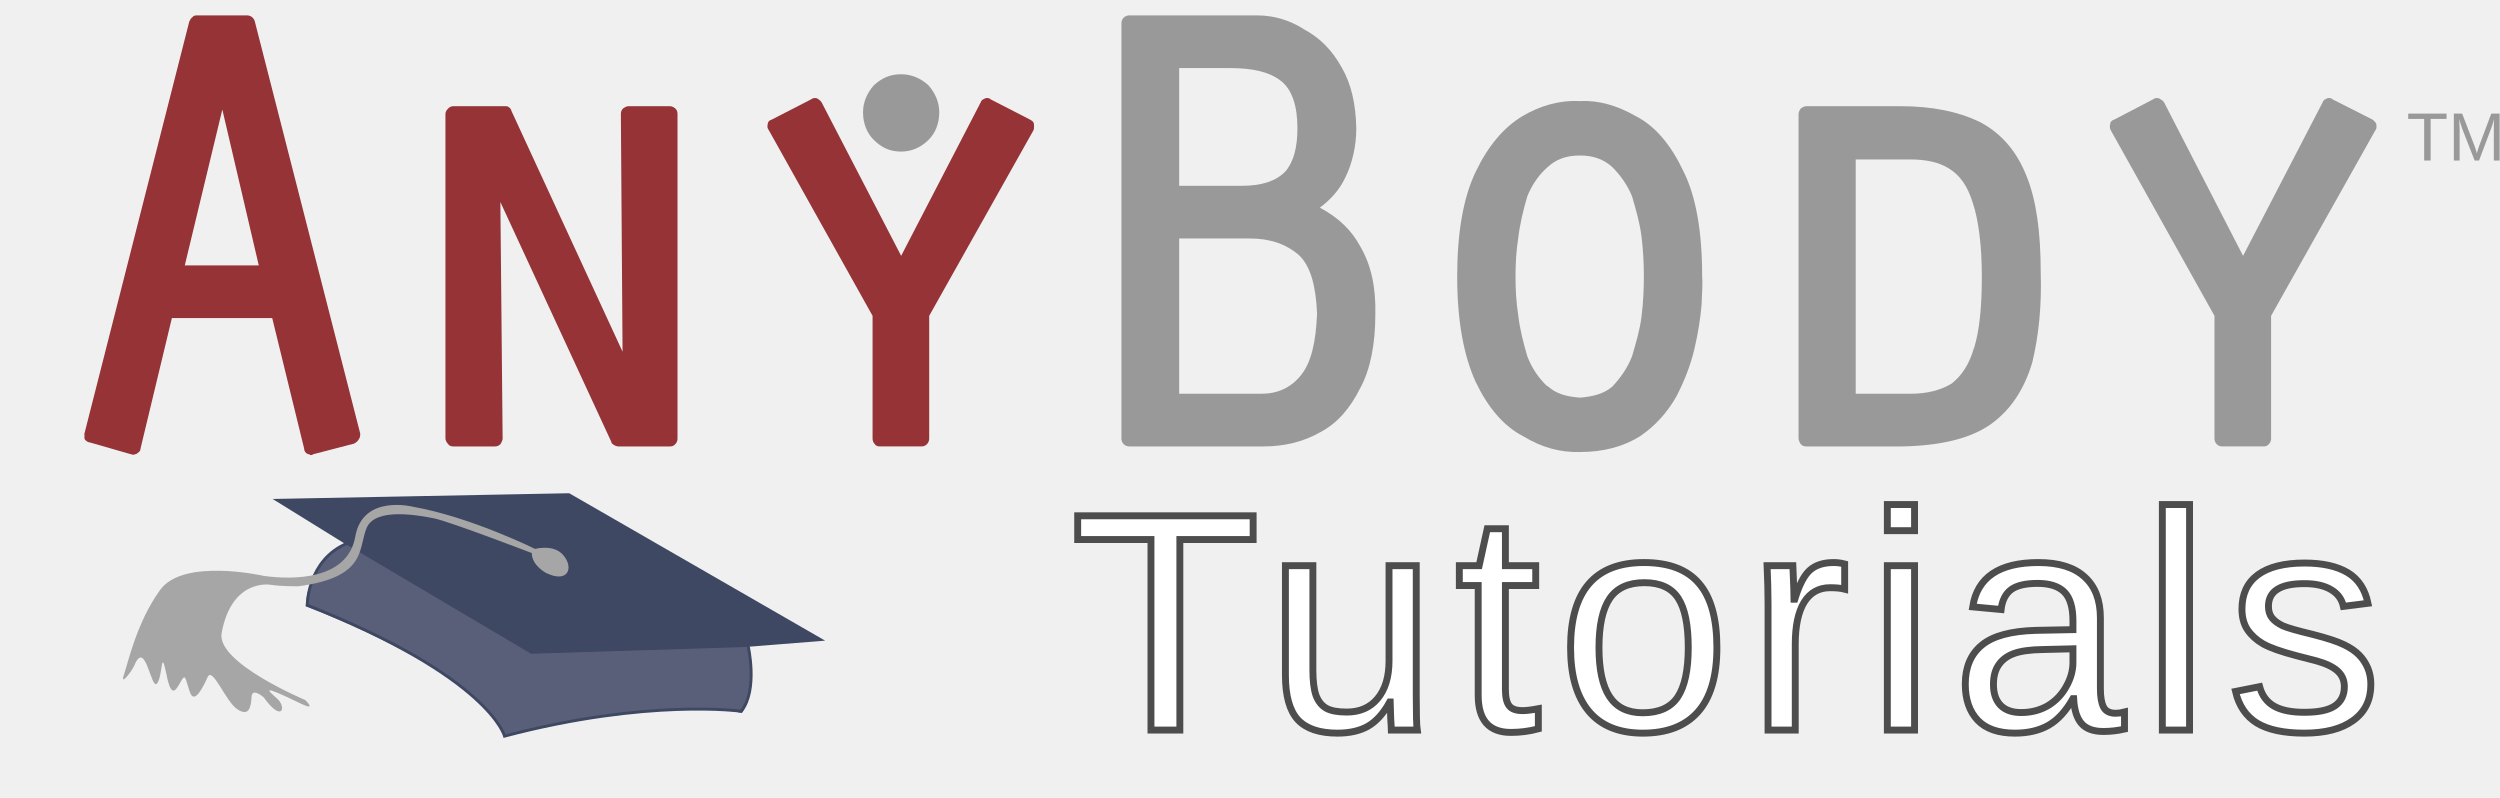
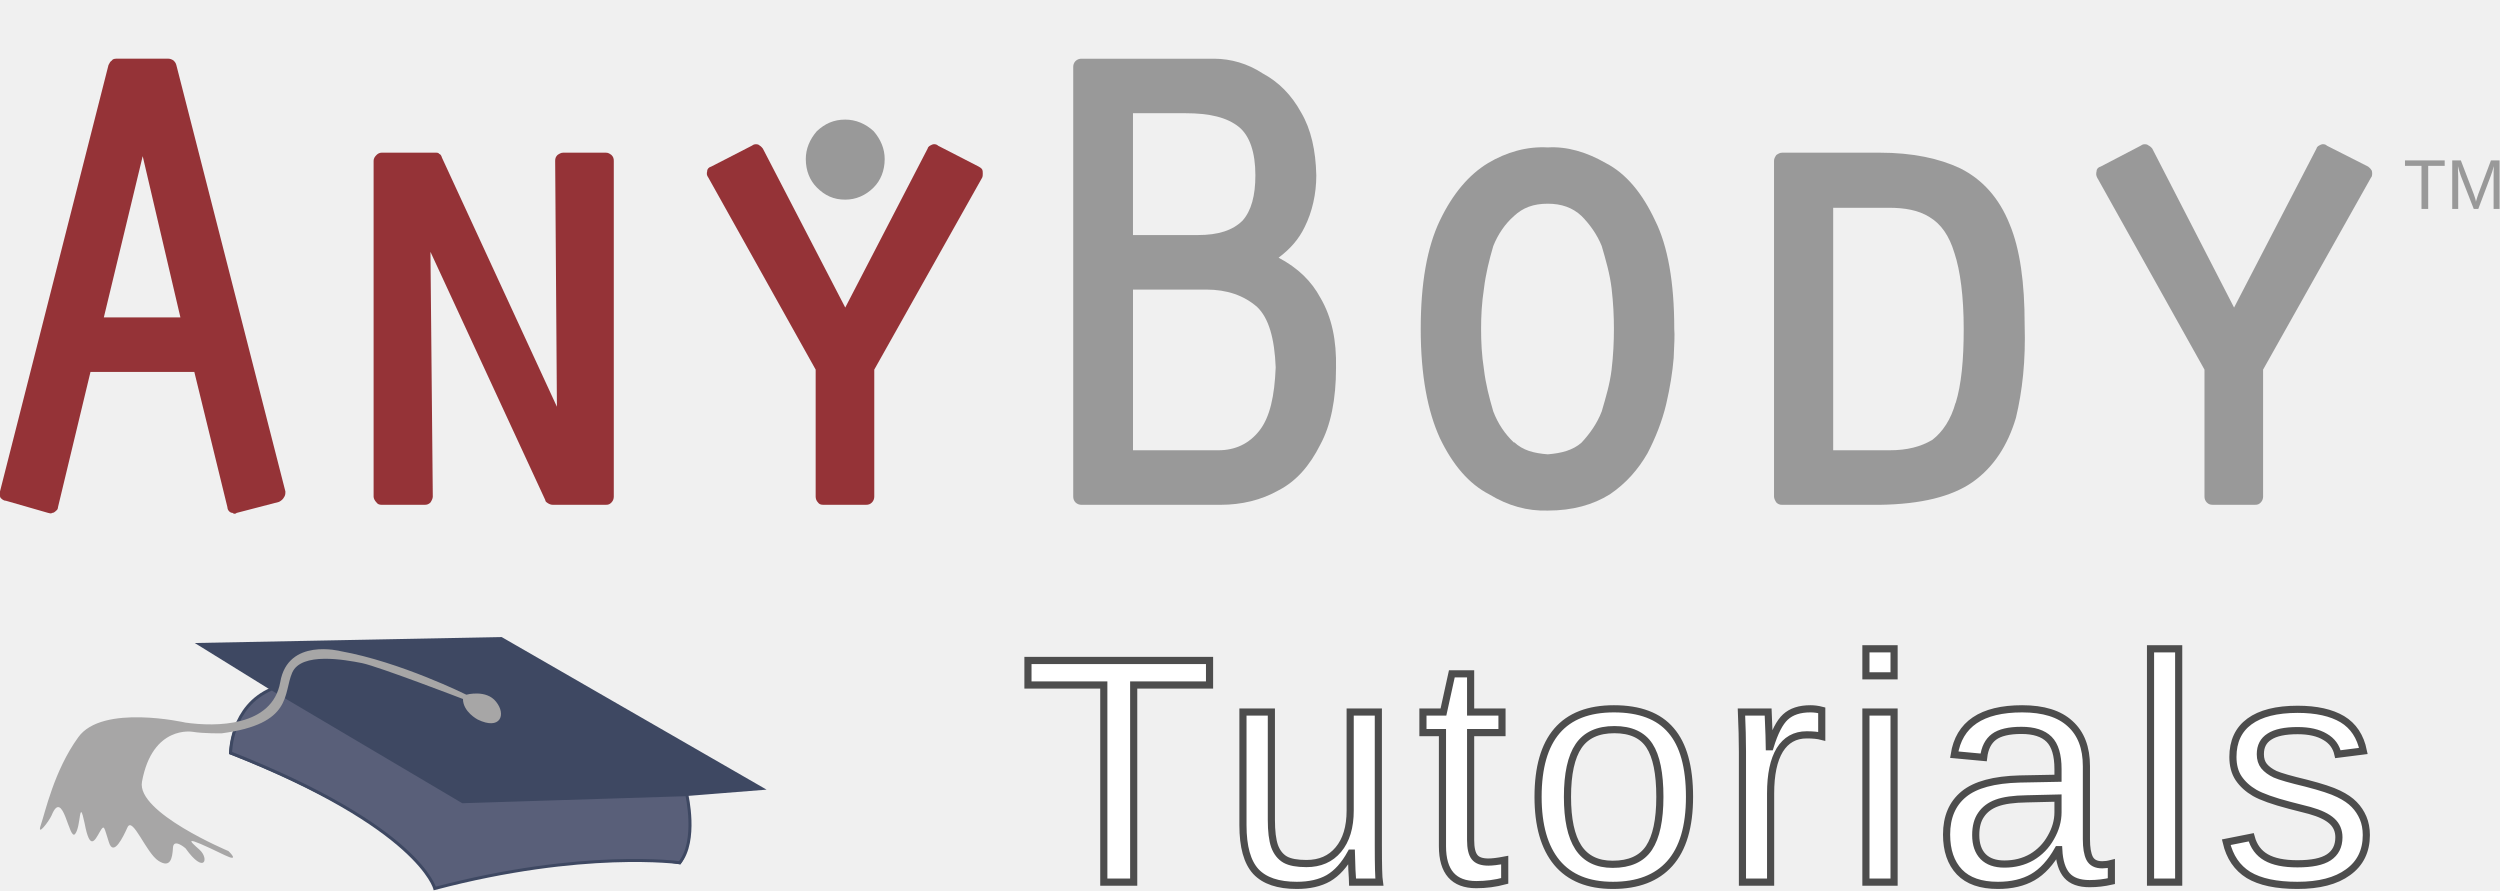
- <svg xmlns="http://www.w3.org/2000/svg" width="163.331mm" height="52.112mm" viewBox="0 0 163.331 52.112" version="1.1" id="svg130">
+ <svg xmlns="http://www.w3.org/2000/svg" width="157.814mm" height="56.202mm" viewBox="0 0 157.814 56.202" version="1.1" id="svg130">
  <defs id="defs124" />
-   <g id="layer1" transform="translate(-26.04738,-46.01616)">
-     <g id="g7924" transform="matrix(0.9662182,0,0,0.9662182,6.397553,2.558961)">
+   <g id="layer1" transform="translate(-31.565,-38.02478)">
+     <g id="g7924" transform="matrix(0.9662182,0,0,0.9662182,6.397553,-2.732706)">
      <path id="path143" style="fill:#953337;fill-opacity:1;fill-rule:evenodd;stroke-width:0.577" d="m 65.616,52.156 h -2.767 c -0.152,0 -0.265,0.076 -0.379,0.152 -0.114,0.114 -0.152,0.227 -0.152,0.379 l 0.114,16.07 -7.504,-16.26 c -0.038,-0.114 -0.076,-0.227 -0.189,-0.265 -0.038,-0.076 -0.152,-0.076 -0.265,-0.076 h -3.487 c -0.152,0 -0.265,0.076 -0.341,0.152 -0.114,0.114 -0.19,0.227 -0.19,0.379 v 21.945 c 0,0.114 0.076,0.265 0.19,0.379 0.076,0.114 0.189,0.152 0.341,0.152 h 2.805 c 0.152,0 0.265,-0.038 0.379,-0.152 0.076,-0.114 0.152,-0.265 0.152,-0.379 L 54.17,58.637 61.675,74.859 c 0,0.114 0.114,0.152 0.152,0.19 0.114,0.076 0.227,0.114 0.341,0.114 h 3.449 c 0.19,0 0.265,-0.038 0.379,-0.152 0.114,-0.114 0.152,-0.265 0.152,-0.379 V 52.687 c 0,-0.152 -0.038,-0.265 -0.152,-0.379 -0.114,-0.076 -0.189,-0.152 -0.379,-0.152 z" />
      <path id="path145" style="fill:#953337;fill-opacity:1;fill-rule:evenodd;stroke-width:0.577" d="m 75.887,51.891 c -0.114,-0.152 -0.189,-0.189 -0.303,-0.265 -0.152,-0.038 -0.265,-0.038 -0.417,0.076 L 72.514,53.066 c -0.152,0.038 -0.265,0.152 -0.265,0.303 -0.038,0.152 -0.038,0.265 0.076,0.417 l 7.012,12.545 v 8.3 c 0,0.114 0.038,0.265 0.152,0.379 0.076,0.114 0.189,0.152 0.341,0.152 h 2.805 c 0.152,0 0.265,-0.038 0.379,-0.152 0.114,-0.114 0.152,-0.265 0.152,-0.379 v -8.3 l 7.05,-12.545 c 0.038,-0.076 0.038,-0.19 0.038,-0.265 0,-0.076 0,-0.19 -0.038,-0.265 -0.038,-0.076 -0.152,-0.152 -0.227,-0.19 L 87.334,51.701 c -0.114,-0.114 -0.265,-0.114 -0.379,-0.076 -0.152,0.076 -0.265,0.114 -0.303,0.265 l -5.382,10.385 z" />
      <path id="path147" style="fill:#953337;fill-opacity:1;fill-rule:evenodd;stroke-width:0.577" d="m 33.362,46.13 c -0.114,0.076 -0.152,0.152 -0.227,0.303 l -7.088,27.857 v 0.325 c 0.01,0.029 0.022,0.06 0.038,0.092 0.076,0.076 0.189,0.189 0.341,0.189 l 2.767,0.796 c 0.076,0 0.152,0.076 0.265,0 0.076,0 0.152,-0.038 0.265,-0.152 0.076,-0.038 0.114,-0.152 0.114,-0.227 l 2.122,-8.831 h 6.784 l 2.16,8.831 c 0,0.076 0.038,0.189 0.076,0.227 0.076,0.114 0.189,0.152 0.265,0.152 0.076,0.076 0.189,0.076 0.265,0 l 2.767,-0.72 c 0.152,-0.076 0.265,-0.189 0.303,-0.265 0.114,-0.152 0.114,-0.265 0.114,-0.417 l -7.125,-27.857 c -0.038,-0.152 -0.114,-0.227 -0.19,-0.303 -0.108,-0.072 -0.217,-0.11 -0.325,-0.114 -0.005,-1.15e-4 -0.011,0 -0.016,0 h -3.373 c -0.007,0 -0.014,-1.15e-4 -0.021,0 -0.141,0.003 -0.246,0.041 -0.283,0.114 z m -0.531,16.79 2.539,-10.536 2.464,10.536 z" />
      <path id="path150" style="fill:#999999;fill-opacity:1;fill-rule:evenodd;stroke-width:0.577" d="m 157.337,56.818 c -0.682,-1.706 -1.781,-2.918 -3.222,-3.638 -1.364,-0.644 -3.108,-1.023 -5.268,-1.023 h -6.367 c -0.152,0 -0.265,0.076 -0.379,0.152 -0.076,0.114 -0.152,0.227 -0.152,0.379 v 21.945 c 0,0.114 0.076,0.265 0.152,0.379 0.114,0.114 0.227,0.152 0.379,0.152 h 6.367 c 2.691,-0.038 4.7,-0.531 6.064,-1.478 1.402,-0.985 2.312,-2.426 2.843,-4.207 0.417,-1.743 0.644,-3.714 0.569,-6.102 0,-2.729 -0.303,-4.927 -0.985,-6.557 z m -3.601,1.895 c 0.379,1.137 0.606,2.843 0.606,4.965 0,2.009 -0.152,3.638 -0.531,4.851 v -0.038 c -0.303,1.099 -0.834,1.895 -1.516,2.426 -0.758,0.455 -1.668,0.682 -2.767,0.682 h -3.714 V 55.757 h 3.638 c 1.023,0 1.933,0.152 2.653,0.606 0.758,0.455 1.289,1.213 1.63,2.35 z" />
      <path id="path152" style="fill:#999999;fill-opacity:1;fill-rule:evenodd;stroke-width:0.577" d="m 81.269,49.996 c -0.758,0 -1.327,0.265 -1.857,0.758 -0.455,0.531 -0.72,1.137 -0.72,1.819 0,0.758 0.265,1.402 0.72,1.857 0.531,0.531 1.099,0.796 1.857,0.796 0.682,0 1.327,-0.265 1.857,-0.796 0.455,-0.455 0.72,-1.099 0.72,-1.857 0,-0.682 -0.265,-1.289 -0.72,-1.819 -0.531,-0.493 -1.175,-0.758 -1.857,-0.758 z" />
      <path id="path154" style="fill:#999999;fill-opacity:1;fill-rule:evenodd;stroke-width:0.577" d="m 96.316,46.168 c -0.114,0.114 -0.152,0.265 -0.152,0.379 v 28.085 c 0,0.114 0.038,0.265 0.152,0.379 0.114,0.114 0.265,0.152 0.379,0.152 h 9.096 c 1.364,0 2.653,-0.303 3.79,-0.947 1.175,-0.606 2.047,-1.63 2.729,-2.994 0.682,-1.251 1.023,-2.956 1.023,-5.003 0.038,-1.781 -0.265,-3.297 -1.023,-4.586 -0.569,-1.061 -1.44,-1.933 -2.729,-2.615 0.758,-0.569 1.327,-1.213 1.706,-2.009 0.493,-0.985 0.758,-2.16 0.758,-3.373 -0.038,-1.63 -0.341,-2.994 -0.985,-4.093 -0.644,-1.175 -1.478,-2.009 -2.539,-2.577 -0.97,-0.634 -2.05,-0.938 -3.132,-0.948 -0.017,-1.15e-4 -0.035,0 -0.052,0 h -8.642 c -0.005,0 -0.01,-1.15e-4 -0.016,0 -0.112,0.004 -0.255,0.043 -0.363,0.152 z m 3.752,3.411 h 3.411 c 1.592,0 2.729,0.265 3.525,0.91 0.682,0.569 1.061,1.63 1.061,3.146 0,1.327 -0.265,2.312 -0.834,2.956 -0.644,0.644 -1.592,0.948 -2.918,0.948 h -4.245 z m 8.111,12.659 c 0.758,0.72 1.137,2.047 1.213,3.942 -0.076,1.895 -0.379,3.26 -1.061,4.131 -0.682,0.872 -1.592,1.289 -2.691,1.289 h -5.571 V 61.101 h 4.776 c 1.364,0 2.464,0.379 3.335,1.137 z" />
      <path id="path156" style="fill:#999999;fill-opacity:1;fill-rule:evenodd;stroke-width:0.577" d="m 123.264,52.838 c -1.251,0.758 -2.312,2.009 -3.146,3.752 -0.834,1.743 -1.251,4.093 -1.251,7.088 0,3.032 0.455,5.382 1.251,7.125 0.834,1.743 1.895,2.994 3.222,3.676 1.251,0.758 2.501,1.099 3.828,1.061 1.63,0 2.956,-0.379 4.055,-1.061 1.061,-0.72 1.857,-1.63 2.464,-2.691 0.531,-1.023 0.948,-2.085 1.213,-3.184 0.265,-1.137 0.417,-2.122 0.493,-3.032 0.038,-0.872 0.076,-1.516 0.038,-1.895 v -0.038 c 0,-2.994 -0.417,-5.382 -1.251,-7.05 -0.834,-1.781 -1.895,-3.07 -3.222,-3.752 -1.251,-0.72 -2.539,-1.099 -3.79,-1.023 -1.364,-0.076 -2.691,0.303 -3.904,1.023 z m 1.706,3.449 c 0.569,-0.531 1.251,-0.796 2.198,-0.796 0.91,0 1.63,0.265 2.198,0.796 0.531,0.531 1.023,1.213 1.327,1.971 0.265,0.91 0.531,1.819 0.644,2.767 0.114,0.985 0.152,1.819 0.152,2.653 0,0.796 -0.038,1.706 -0.152,2.653 -0.114,0.947 -0.379,1.819 -0.644,2.729 -0.303,0.796 -0.796,1.478 -1.327,2.047 -0.569,0.493 -1.289,0.682 -2.198,0.758 -0.948,-0.076 -1.63,-0.265 -2.198,-0.796 v 0.038 c -0.606,-0.569 -1.061,-1.251 -1.364,-2.047 -0.265,-0.91 -0.493,-1.781 -0.606,-2.729 -0.152,-0.948 -0.189,-1.857 -0.189,-2.653 0,-0.834 0.038,-1.668 0.189,-2.653 0.114,-0.948 0.341,-1.857 0.606,-2.767 0.303,-0.758 0.758,-1.44 1.364,-1.971 z" />
      <path id="path158" style="fill:#999999;fill-opacity:1;fill-rule:evenodd;stroke-width:0.577" d="m 163.022,53.369 c -0.038,0.152 -0.038,0.265 0.038,0.417 l 7.012,12.545 v 8.3 c 0,0.114 0.038,0.265 0.152,0.379 0.114,0.114 0.227,0.152 0.379,0.152 h 2.767 c 0.189,0 0.265,-0.038 0.379,-0.152 0.114,-0.114 0.152,-0.265 0.152,-0.379 v -8.3 l 7.05,-12.545 c 0.063,-0.063 0.074,-0.152 0.076,-0.224 4.1e-4,-0.015 0,-0.029 0,-0.042 0,-0.013 4.1e-4,-0.027 0,-0.042 -0.002,-0.072 -0.013,-0.16 -0.076,-0.223 -0.038,-0.076 -0.152,-0.152 -0.189,-0.19 l -2.691,-1.364 c -0.114,-0.114 -0.265,-0.114 -0.379,-0.076 -0.152,0.076 -0.265,0.114 -0.303,0.265 L 172.005,62.276 166.661,51.891 c -0.114,-0.152 -0.227,-0.189 -0.341,-0.265 -0.152,-0.038 -0.265,-0.038 -0.417,0.076 l -2.615,1.364 c -0.152,0.038 -0.265,0.152 -0.265,0.303 z" />
      <text id="text185" y="55.83" x="183.063" style="font-size:6.924px;fill:#999999;fill-opacity:1;stroke-width:0.577">
        <tspan style="font-size:4.616px;font-family:Arial;fill:#999999;fill-opacity:1;stroke-width:0.577" id="tspan183" font-size="8">TM</tspan>
      </text>
    </g>
    <flowRoot style="font-style:normal;font-weight:normal;font-size:40px;line-height:125%;font-family:sans-serif;letter-spacing:0px;word-spacing:0px;fill:#000000;fill-opacity:1;stroke:none;stroke-width:1px;stroke-linecap:butt;stroke-linejoin:miter;stroke-opacity:1" id="flowRoot364" xml:space="preserve" transform="matrix(0.5769974,0,0,0.5769974,-0.1219354,26.38924)">
      <flowRegion id="flowRegion366">
        <rect y="91.154" x="-57.579" height="272.741" width="850.548" id="rect368" />
      </flowRegion>
      <flowPara id="flowPara370" />
    </flowRoot>
    <text id="text3009" y="93.538" x="96.182" style="font-style:oblique;font-variant:normal;font-weight:normal;font-stretch:normal;font-size:2.855px;line-height:0%;font-family:Candara;-inkscape-font-specification:'Candara Oblique';text-align:start;letter-spacing:1.093px;word-spacing:0px;writing-mode:lr-tb;text-anchor:start;fill:#ffffff;fill-opacity:1;stroke:#4d4d4d;stroke-width:0.452;stroke-miterlimit:4;stroke-dasharray:none;stroke-opacity:1" xml:space="preserve" transform="scale(0.9981225,1.001881)">
      <tspan style="font-style:normal;font-variant:normal;font-weight:normal;font-stretch:normal;font-size:20.299px;line-height:1.25;font-family:Arial;-inkscape-font-specification:'Arial, Normal';font-variant-ligatures:normal;font-variant-caps:normal;font-variant-numeric:normal;font-feature-settings:normal;text-align:start;word-spacing:0px;writing-mode:lr-tb;text-anchor:start;fill:#ffffff;fill-opacity:1;stroke:#4d4d4d;stroke-width:0.452;stroke-miterlimit:4;stroke-dasharray:none;stroke-opacity:1" y="93.538" x="96.182" id="tspan3011" dx="0">Tutorials</tspan>
    </text>
    <g id="g1038" transform="matrix(0.1919418,0,0,0.1919418,-12.58874,24.41249)" style="stroke:#3e4862;stroke-opacity:1">
      <path id="path3043" d="m 373.227,362.41 c 0,0 51.12,-13.309 80.36,-7.764 0,0 5.546,-7.865 1.613,-22.384 l 25.308,-2.017 -85.603,-49.306 -99.114,1.916 24.098,14.923 c 0,0 -12.704,4.033 -14.015,20.771 0,0 59.186,22.082 67.353,43.861" style="fill:#3e4862;fill-opacity:1;fill-rule:nonzero;stroke:#3e4862;stroke-opacity:1" />
      <path id="path3045" d="m 319.486,297.475 62.715,37.105 73.705,-2.319 c 0,0 3.529,15.124 -2.319,22.384 0,0 -31.66,-4.436 -80.562,8.47 0,0 -5.041,-20.065 -67.152,-44.567 0,0 0,-15.427 13.612,-21.073" style="fill:#595f79;fill-opacity:1;fill-rule:nonzero;stroke:#3e4862;stroke-opacity:1" />
      <path id="path3047" d="m 276.734,328.027 c -1.916,10.083 28.434,22.787 28.434,22.787 0,0 4.134,3.932 -1.311,1.311 -14.519,-7.058 -11.394,-4.638 -8.167,-1.714 3.227,2.924 1.613,8.268 -4.638,-0.504 0,0 -4.033,-3.529 -4.134,-0.101 -0.202,3.327 -0.807,6.756 -4.739,4.235 -4.033,-2.521 -8.47,-14.62 -10.184,-11.091 -1.512,3.327 -4.638,9.881 -6.151,4.941 -1.613,-4.84 -1.412,-6.151 -3.025,-3.327 -1.613,2.823 -3.226,6.251 -4.941,-2.823 -1.916,-9.075 -1.109,0.907 -3.126,3.428 -2.017,2.622 -3.932,-15.528 -7.764,-6.05 -0.907,2.017 -4.941,7.26 -3.529,3.126 1.412,-4.033 4.336,-17.847 12.301,-28.837 7.865,-11.091 35.29,-4.84 35.29,-4.84 9.982,1.412 28.534,1.412 31.156,-13.309 2.521,-14.721 19.863,-10.184 19.863,-10.184 19.662,3.529 41.34,14.318 41.34,14.318 0,0 6.554,-1.815 9.78,2.319 3.428,4.235 1.412,9.478 -6.05,5.848 0,0 -4.84,-2.521 -4.84,-6.756 0,0 -27.526,-10.587 -33.172,-11.797 -5.646,-1.109 -19.964,-3.731 -22.989,3.126 -3.025,6.957 0.302,16.839 -23.191,19.964 0,0 -5.949,0.101 -9.579,-0.504 0,0 -13.208,-2.319 -16.637,16.435" style="fill:#a7a6a6;fill-opacity:1;fill-rule:nonzero;stroke:none;stroke-opacity:1" />
    </g>
  </g>
</svg>
